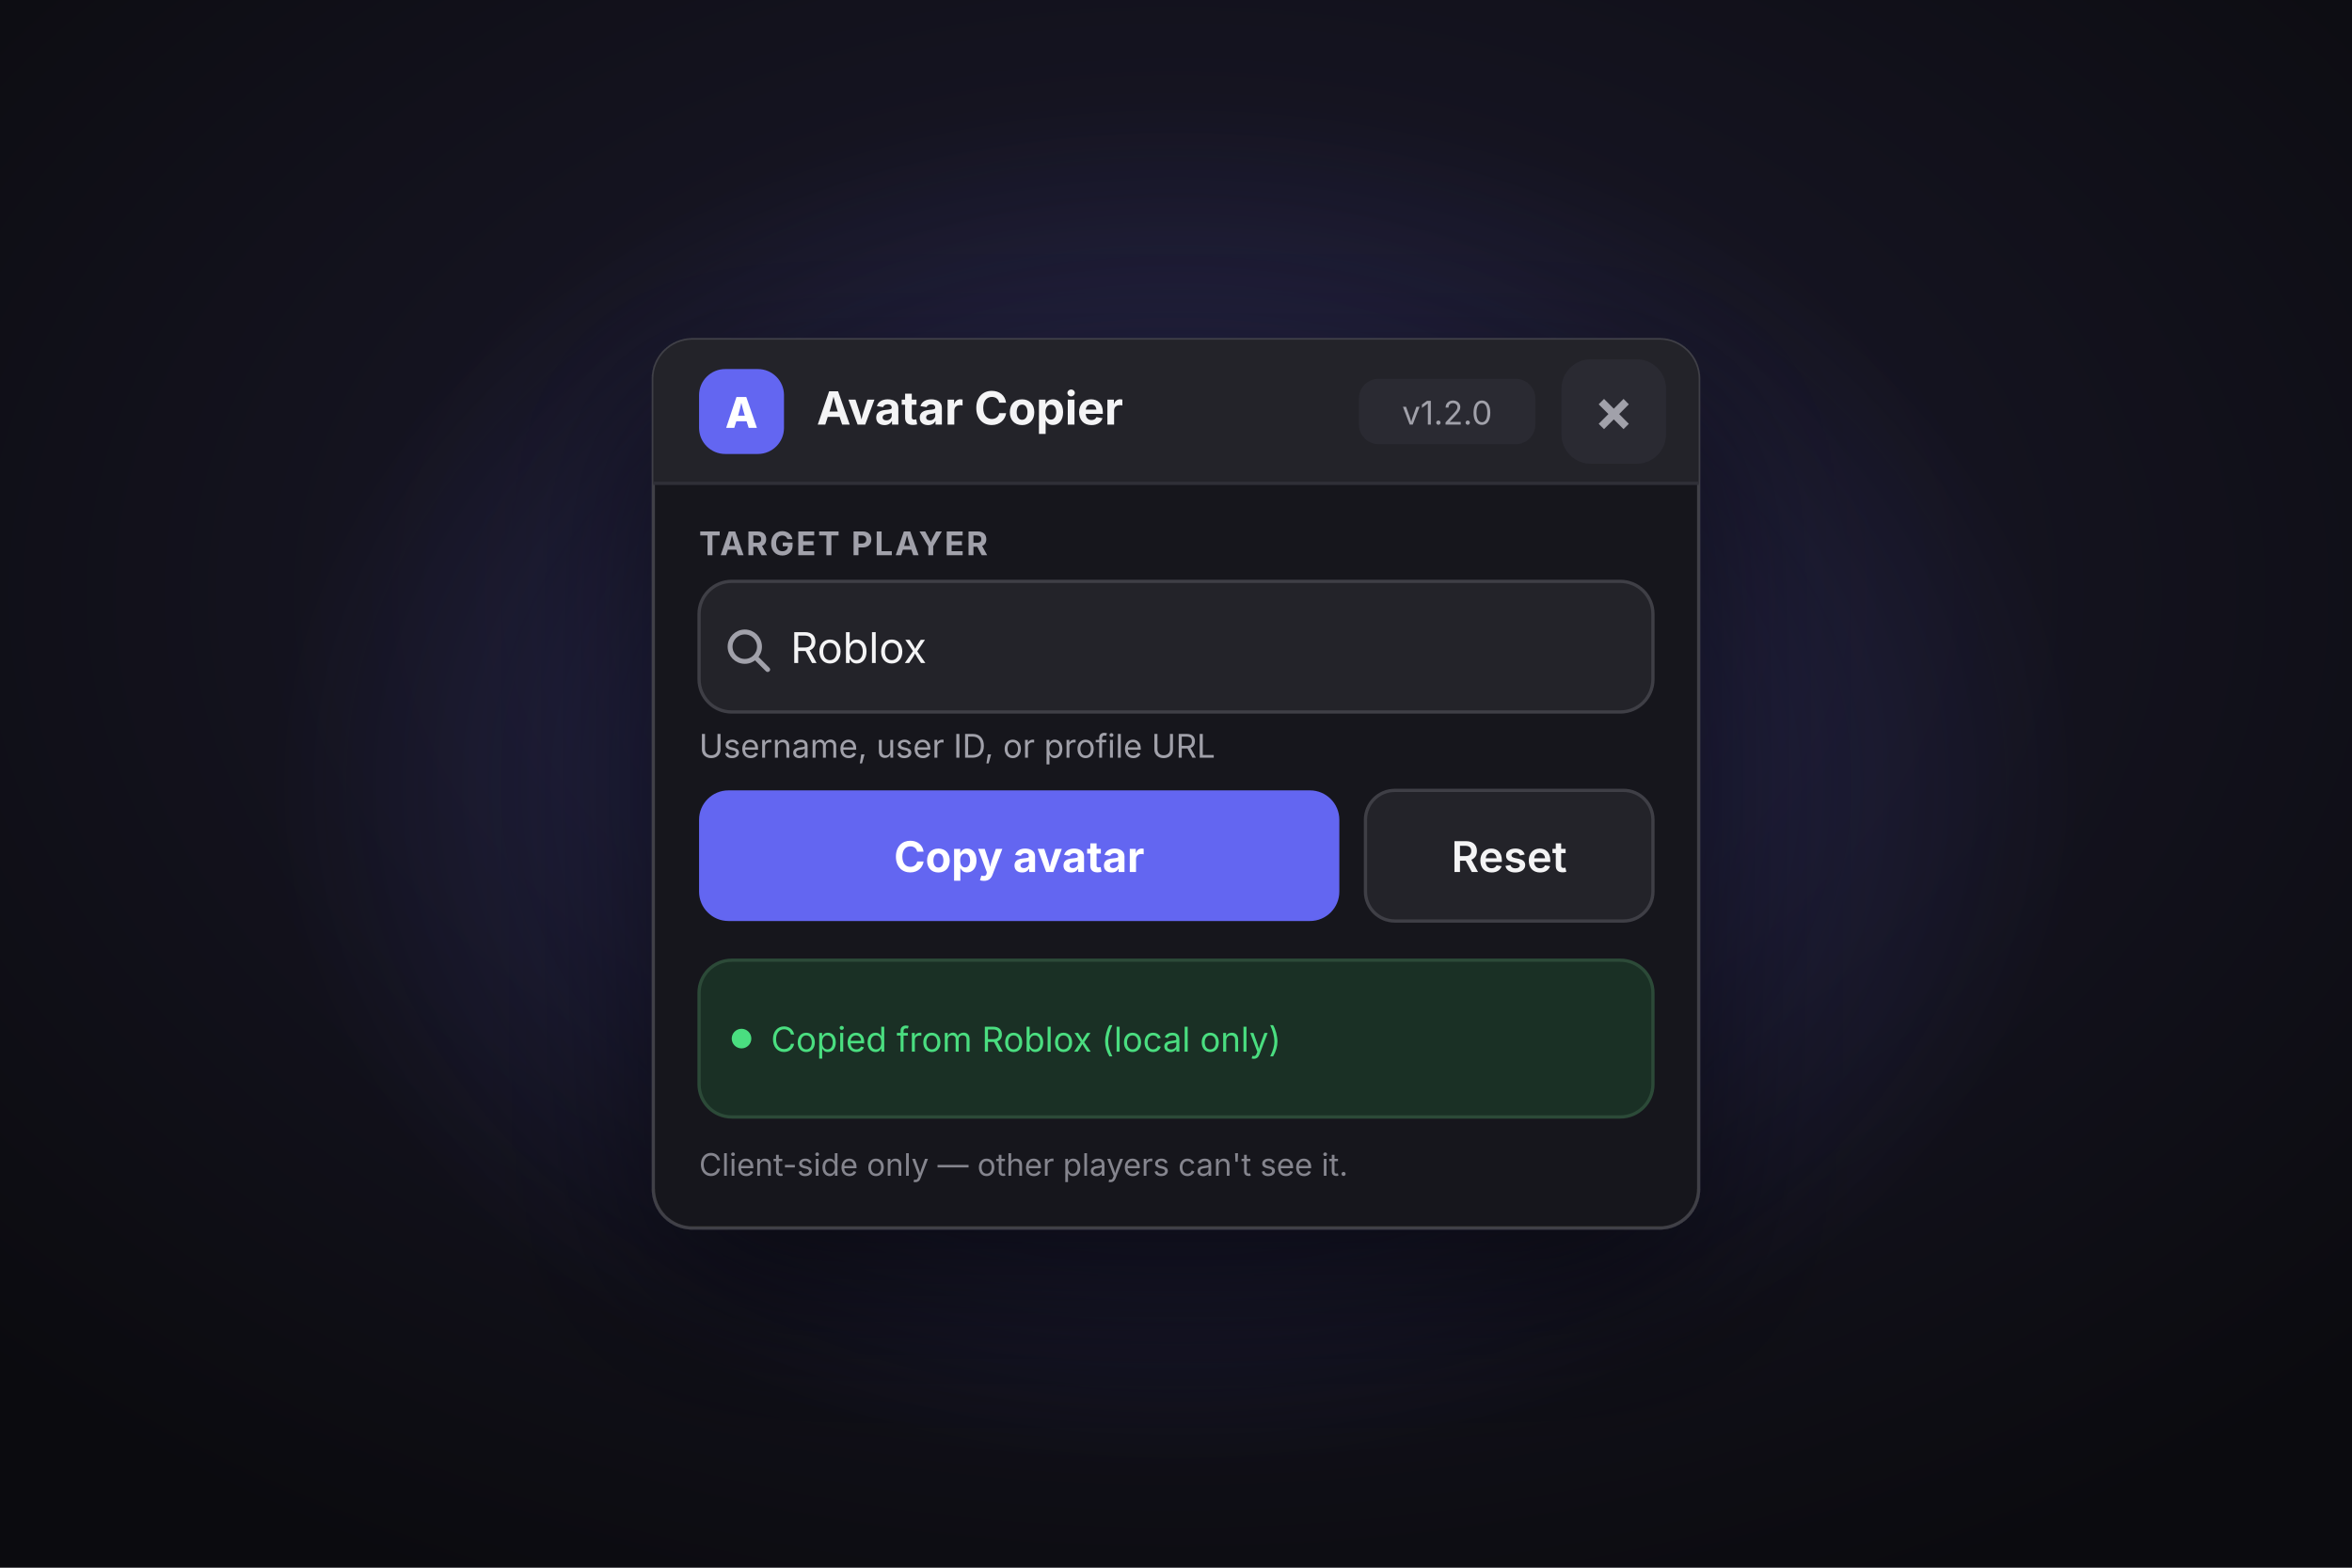
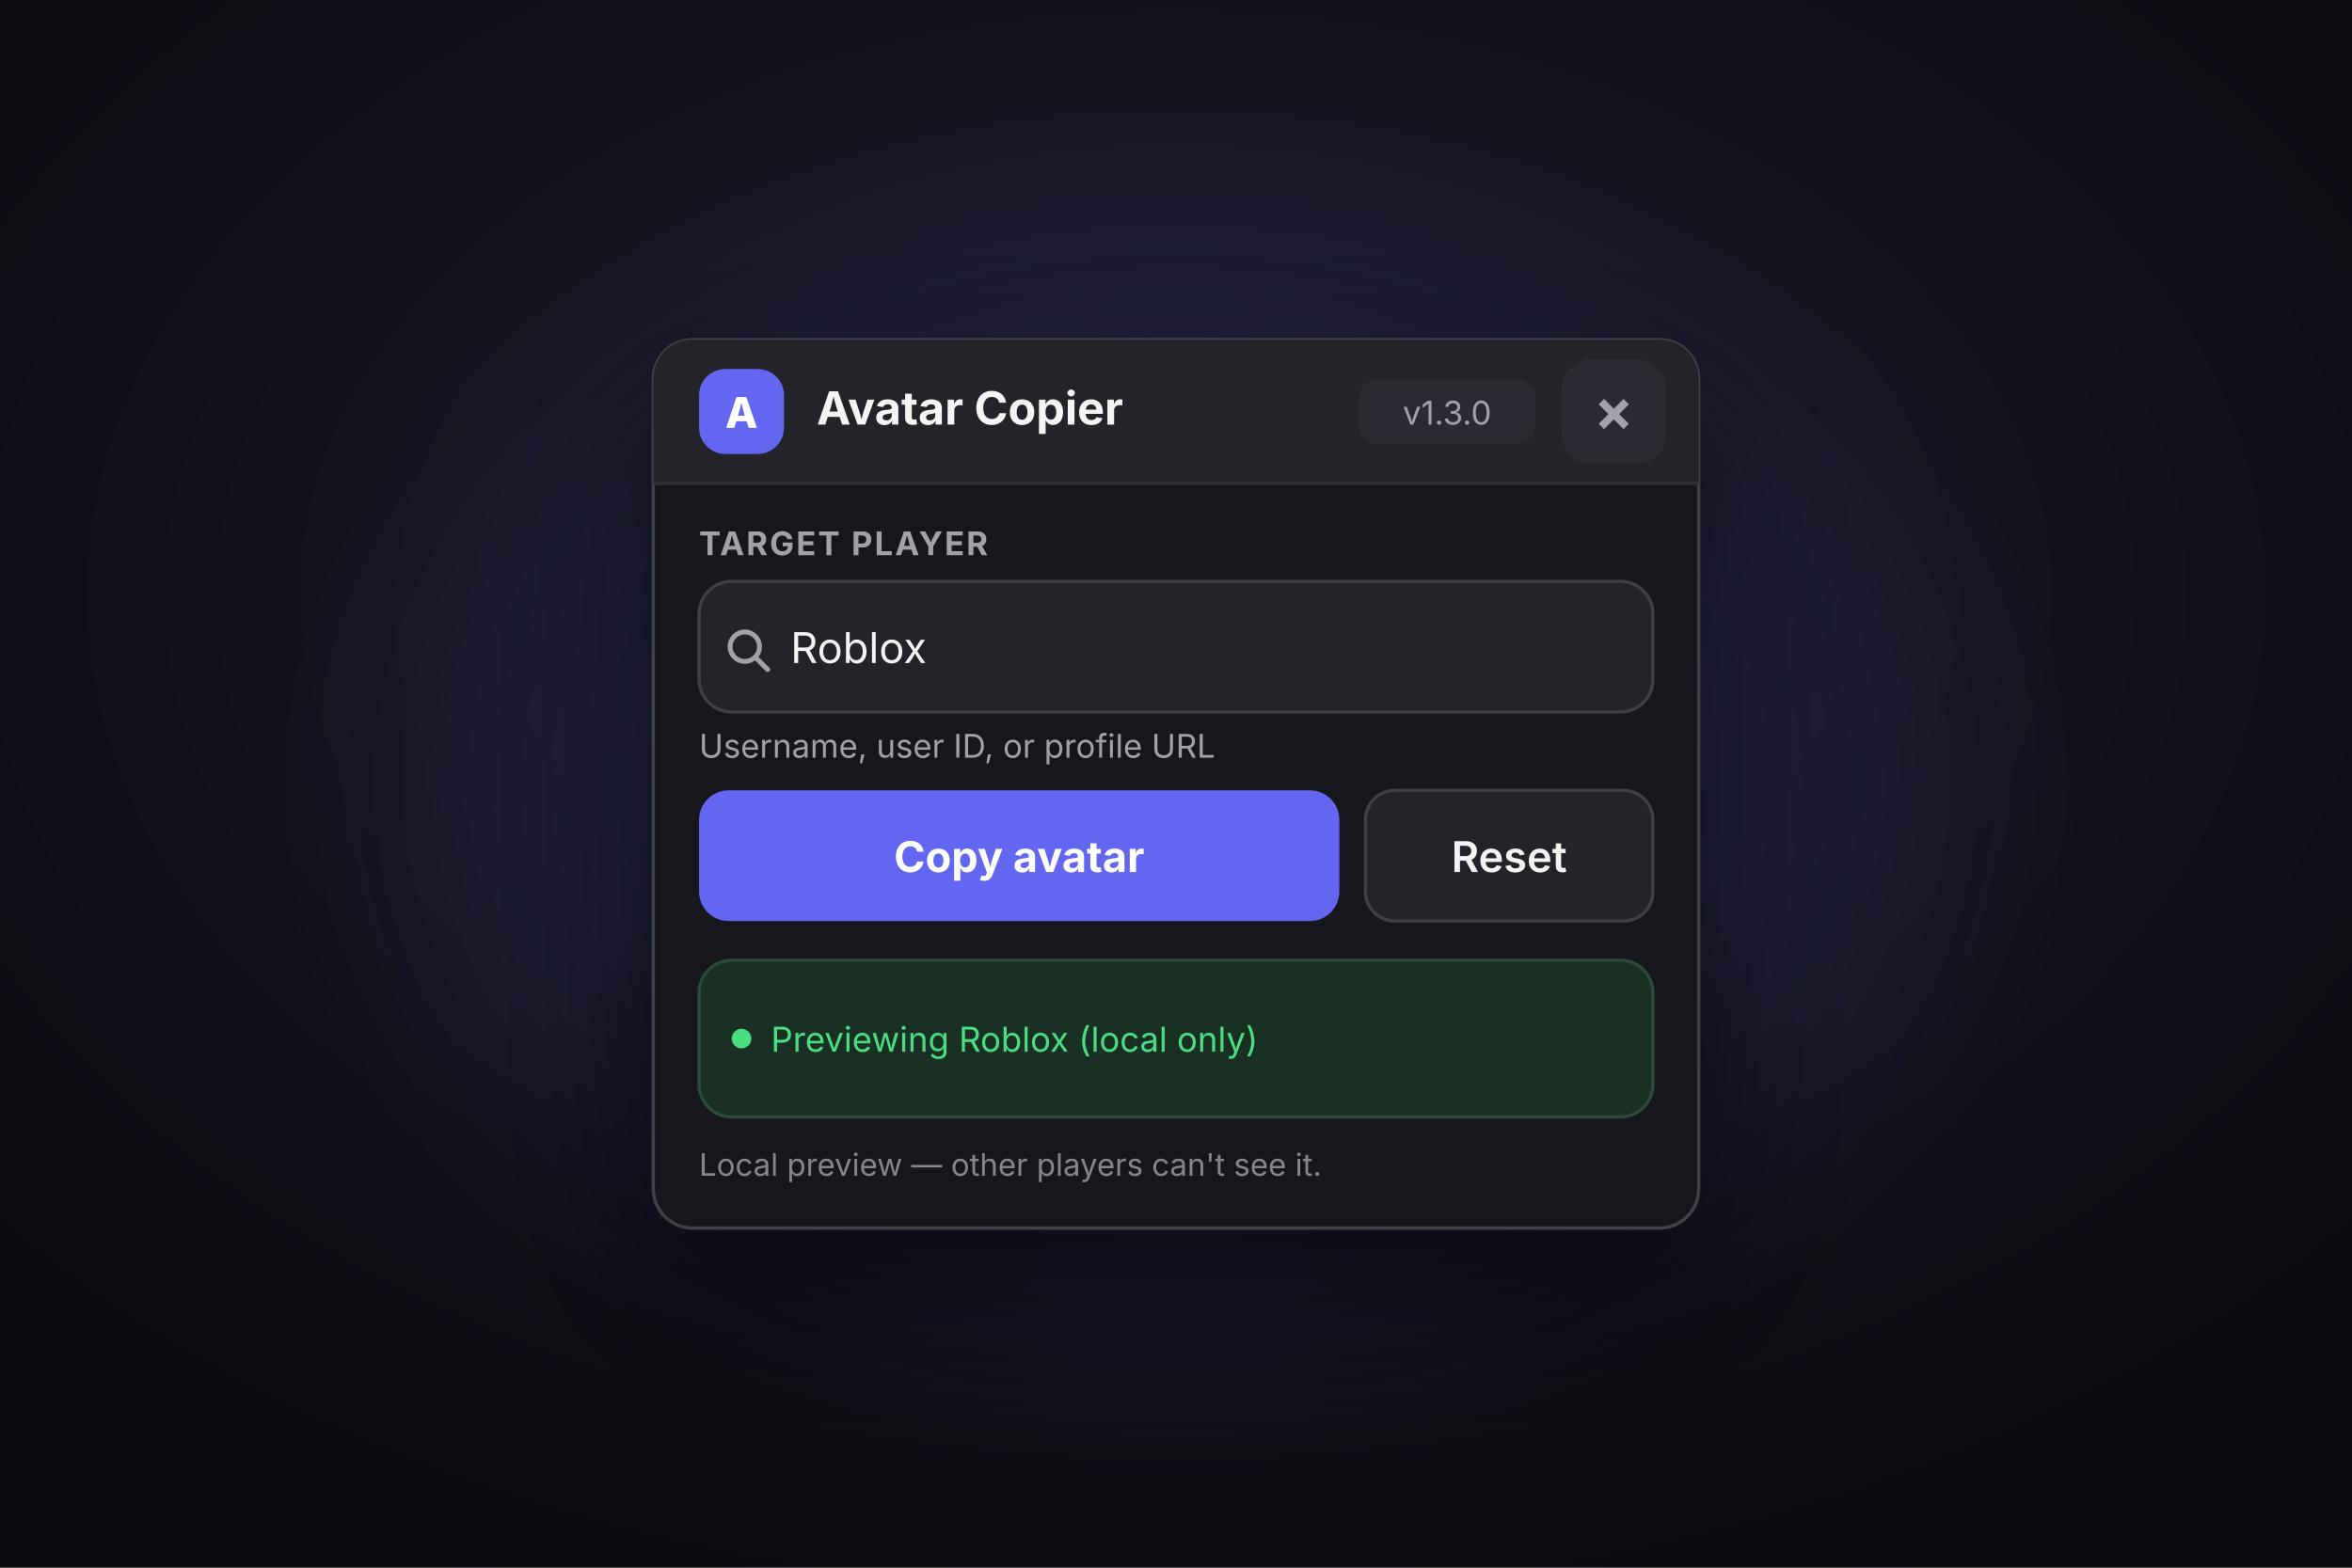
<svg xmlns="http://www.w3.org/2000/svg" width="720" height="480" viewBox="0 0 720 480" role="img" aria-labelledby="title desc">
  <defs>
    <radialGradient id="pageGlow" cx="50%" cy="38%" r="70%">
      <stop offset="0%" stop-color="#1d1b2f" />
      <stop offset="100%" stop-color="#0b0b0f" />
    </radialGradient>
    <radialGradient id="accentGlow" cx="50%" cy="50%" r="50%">
      <stop offset="0%" stop-color="#6366f1" stop-opacity="0.30" />
      <stop offset="100%" stop-color="#6366f1" stop-opacity="0" />
    </radialGradient>
    <filter id="windowShadow" x="-30%" y="-30%" width="160%" height="170%">
      <feDropShadow dx="0" dy="20" stdDeviation="26" flood-color="#000000" flood-opacity="0.60" />
    </filter>
    <clipPath id="windowClip">
      <rect x="200" y="104" width="320" height="272" rx="12" />
    </clipPath>
  </defs>
  <rect width="720" height="480" fill="url(#pageGlow)" />
  <ellipse cx="360" cy="240" rx="280" ry="210" fill="url(#accentGlow)" />
  <g filter="url(#windowShadow)">
    <rect x="200" y="104" width="320" height="272" rx="12" fill="#18181b" stroke="#3f3f46" />
  </g>
  <g clip-path="url(#windowClip)">
    <rect x="200" y="104" width="320" height="44" fill="#232329" />
  </g>
  <line x1="200" y1="148" x2="520" y2="148" stroke="#2f2f37" />
  <rect x="214" y="113" width="26" height="26" rx="8" fill="#6366f1" />
  <text x="227" y="131" text-anchor="middle" font-family="Inter, 'Segoe UI', Helvetica, Arial, sans-serif" font-size="13" font-weight="800" fill="#ffffff">A</text>
  <text x="250" y="130" font-family="Inter, 'Segoe UI', Helvetica, Arial, sans-serif" font-size="14" font-weight="700" fill="#f4f4f5">Avatar Copier</text>
  <rect x="416" y="116" width="54" height="20" rx="6" fill="#2a2a32" />
-   <text x="443" y="130" text-anchor="middle" font-family="Inter, 'Segoe UI', Helvetica, Arial, sans-serif" font-size="10" fill="#a1a1aa">v1.2.0</text>
+   <text x="443" y="130" text-anchor="middle" font-family="Inter, 'Segoe UI', Helvetica, Arial, sans-serif" font-size="10" fill="#a1a1aa">v1.3.0</text>
  <rect x="478" y="110" width="32" height="32" rx="9" fill="#2a2a32" />
  <text x="494" y="132" text-anchor="middle" font-family="Inter, 'Segoe UI', Helvetica, Arial, sans-serif" font-size="18" font-weight="700" fill="#a1a1aa">×</text>
  <text x="214" y="170" font-family="Inter, 'Segoe UI', Helvetica, Arial, sans-serif" font-size="10" font-weight="700" letter-spacing="0.6" fill="#a1a1aa">TARGET PLAYER</text>
  <rect x="214" y="178" width="292" height="40" rx="10" fill="#232329" stroke="#3f3f46" />
  <circle cx="228" cy="198" r="4.5" fill="none" stroke="#a1a1aa" stroke-width="1.5" />
  <line x1="231.5" y1="201.5" x2="235" y2="205" stroke="#a1a1aa" stroke-width="1.5" stroke-linecap="round" />
  <text x="242" y="203" font-family="Inter, 'Segoe UI', Helvetica, Arial, sans-serif" font-size="13" fill="#f4f4f5">Roblox</text>
  <text x="214" y="232" font-family="Inter, 'Segoe UI', Helvetica, Arial, sans-serif" font-size="10" fill="#a1a1aa">Username, user ID, or profile URL</text>
  <rect x="214" y="242" width="196" height="40" rx="9" fill="#6366f1" />
  <text x="312" y="267" text-anchor="middle" font-family="Inter, 'Segoe UI', Helvetica, Arial, sans-serif" font-size="13" font-weight="700" fill="#ffffff">Copy avatar</text>
  <rect x="418" y="242" width="88" height="40" rx="9" fill="#232329" stroke="#3f3f46" />
  <text x="462" y="267" text-anchor="middle" font-family="Inter, 'Segoe UI', Helvetica, Arial, sans-serif" font-size="13" font-weight="600" fill="#f4f4f5">Reset</text>
  <rect x="214" y="294" width="292" height="48" rx="10" fill="#1a3025" stroke="#2c4a38" />
  <circle cx="227" cy="318" r="3" fill="#4ade80" />
-   <text x="236" y="322" font-family="Inter, 'Segoe UI', Helvetica, Arial, sans-serif" font-size="10.5" fill="#4ade80">Copied from Roblox (local only)</text>
-   <text x="214" y="360" font-family="Inter, 'Segoe UI', Helvetica, Arial, sans-serif" font-size="9.5" fill="#a1a1aa" opacity="0.8">Client-side only — other players can't see it.</text>
+   <text x="236" y="322" font-family="Inter, 'Segoe UI', Helvetica, Arial, sans-serif" font-size="10.5" fill="#4ade80">Previewing Roblox (local only)</text>
+   <text x="214" y="360" font-family="Inter, 'Segoe UI', Helvetica, Arial, sans-serif" font-size="9.5" fill="#a1a1aa" opacity="0.8">Local preview — other players can't see it.</text>
</svg>
